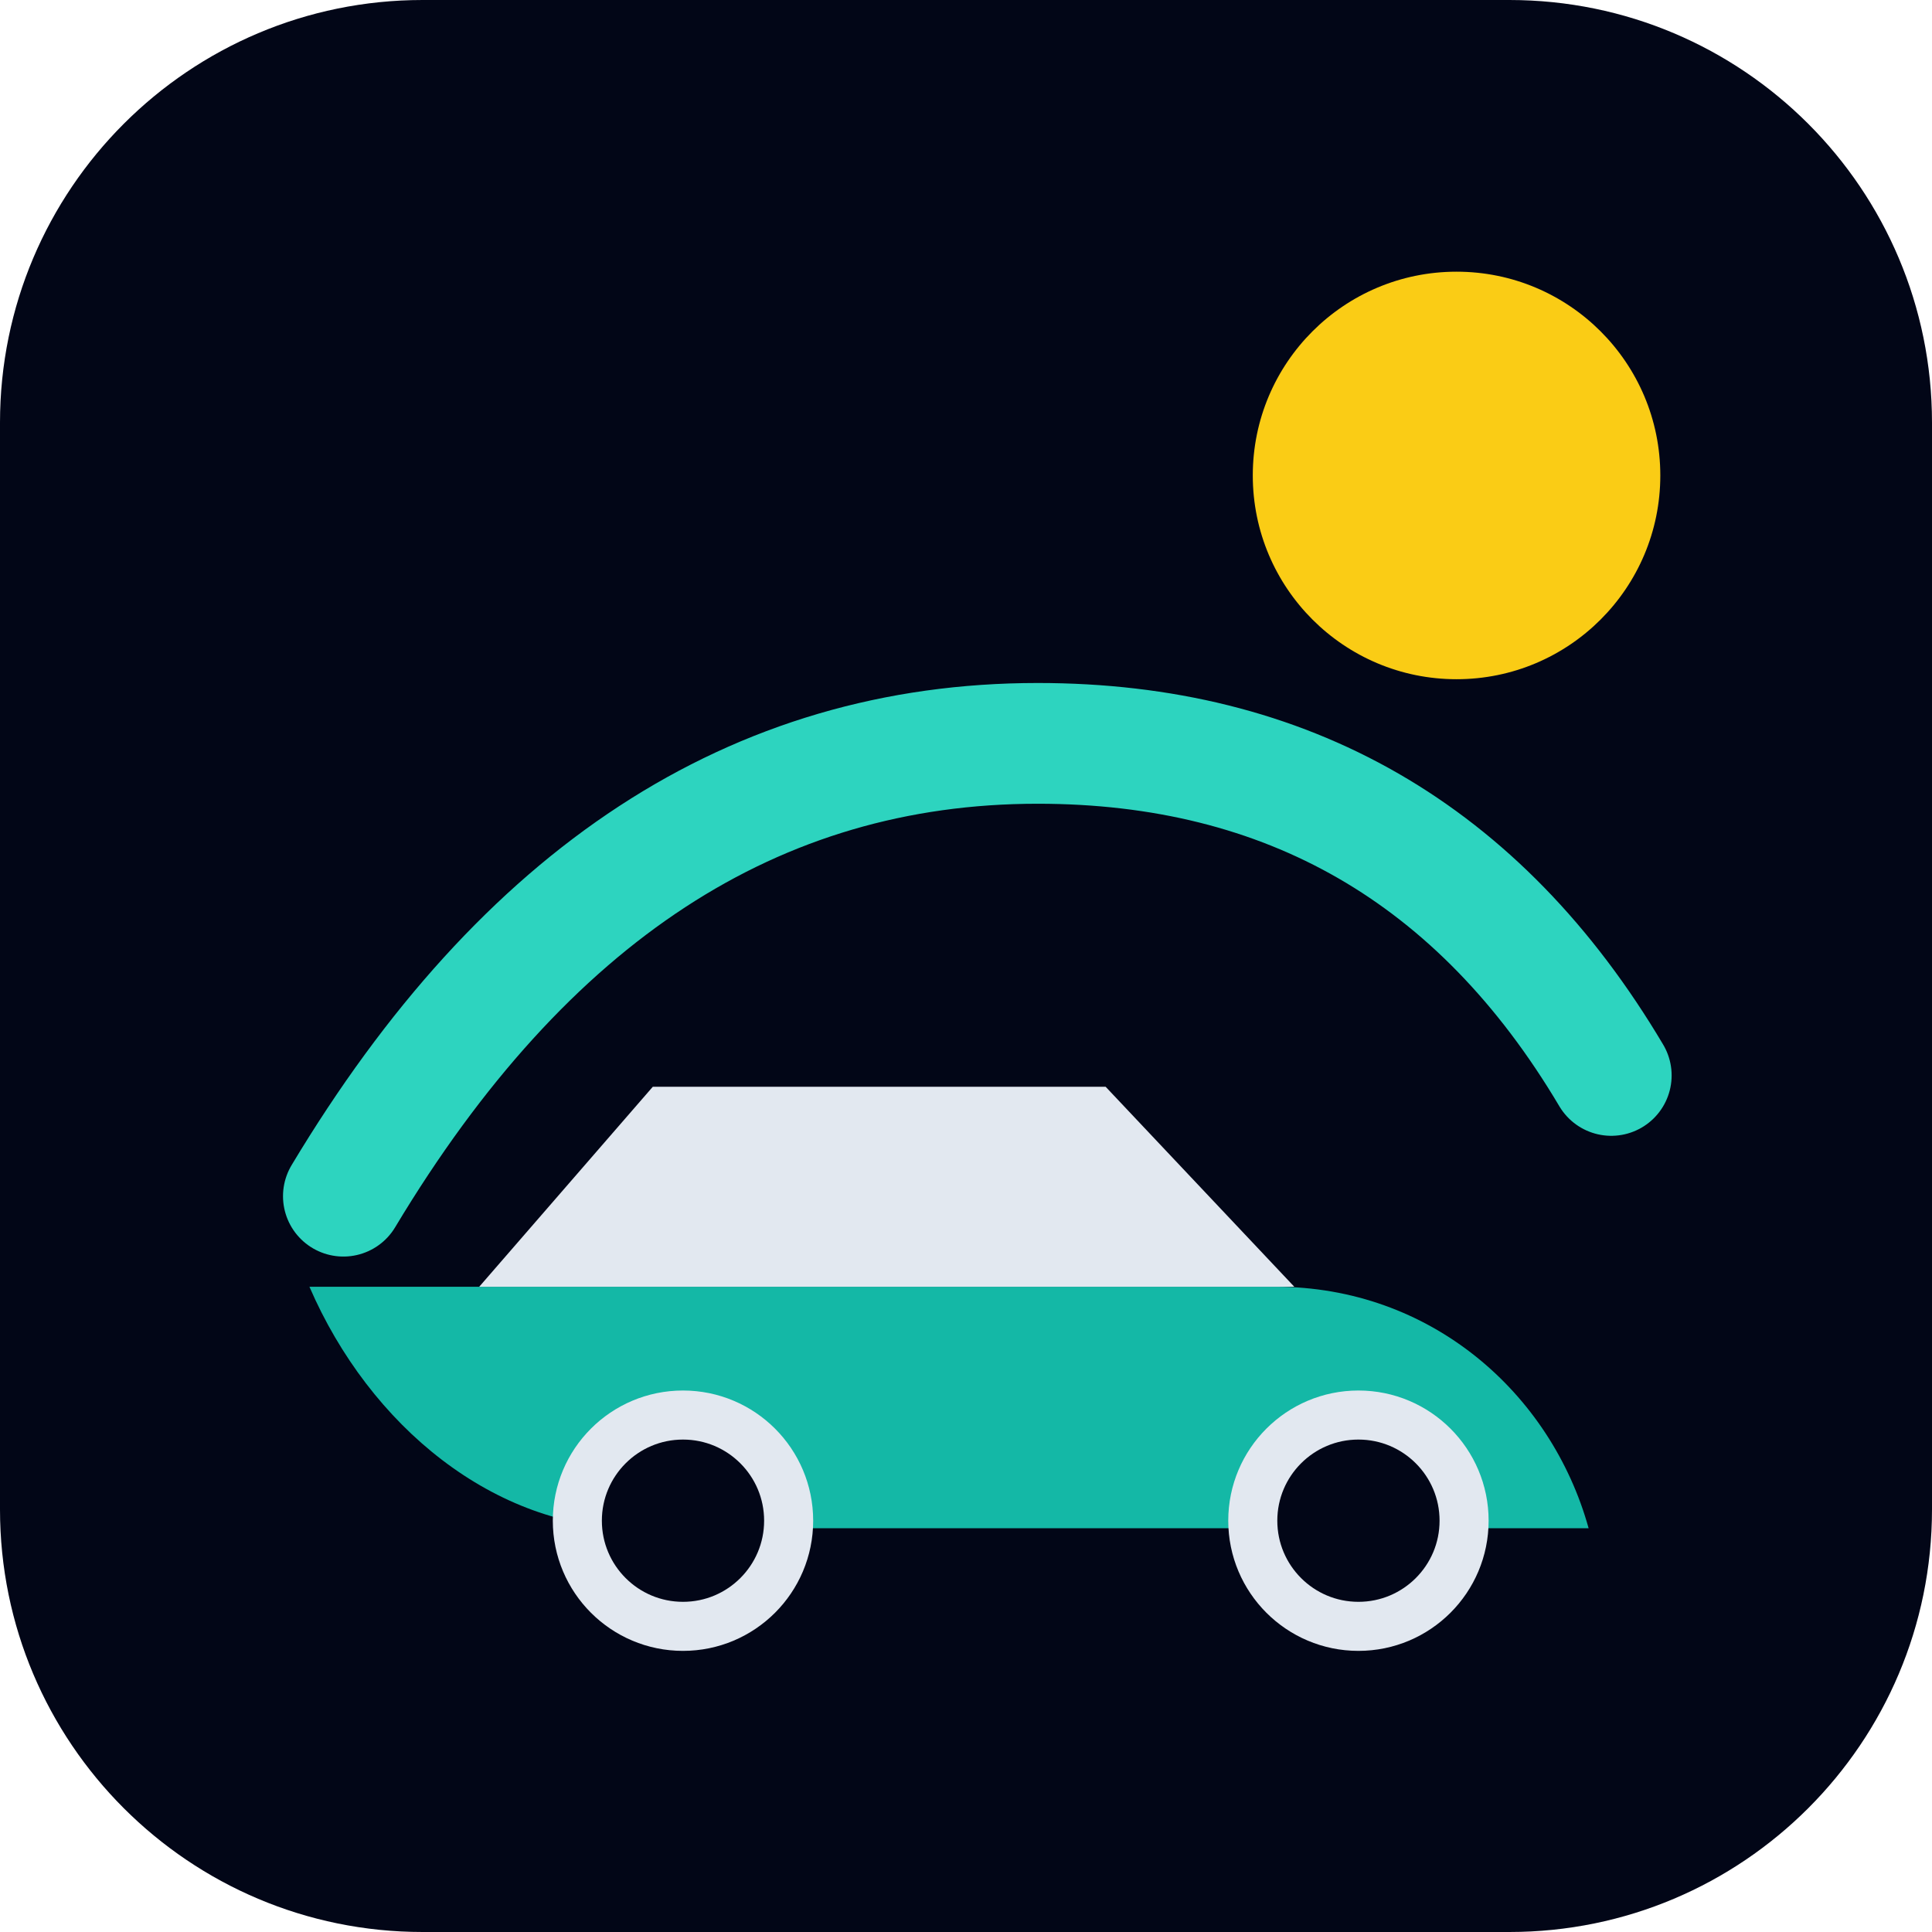
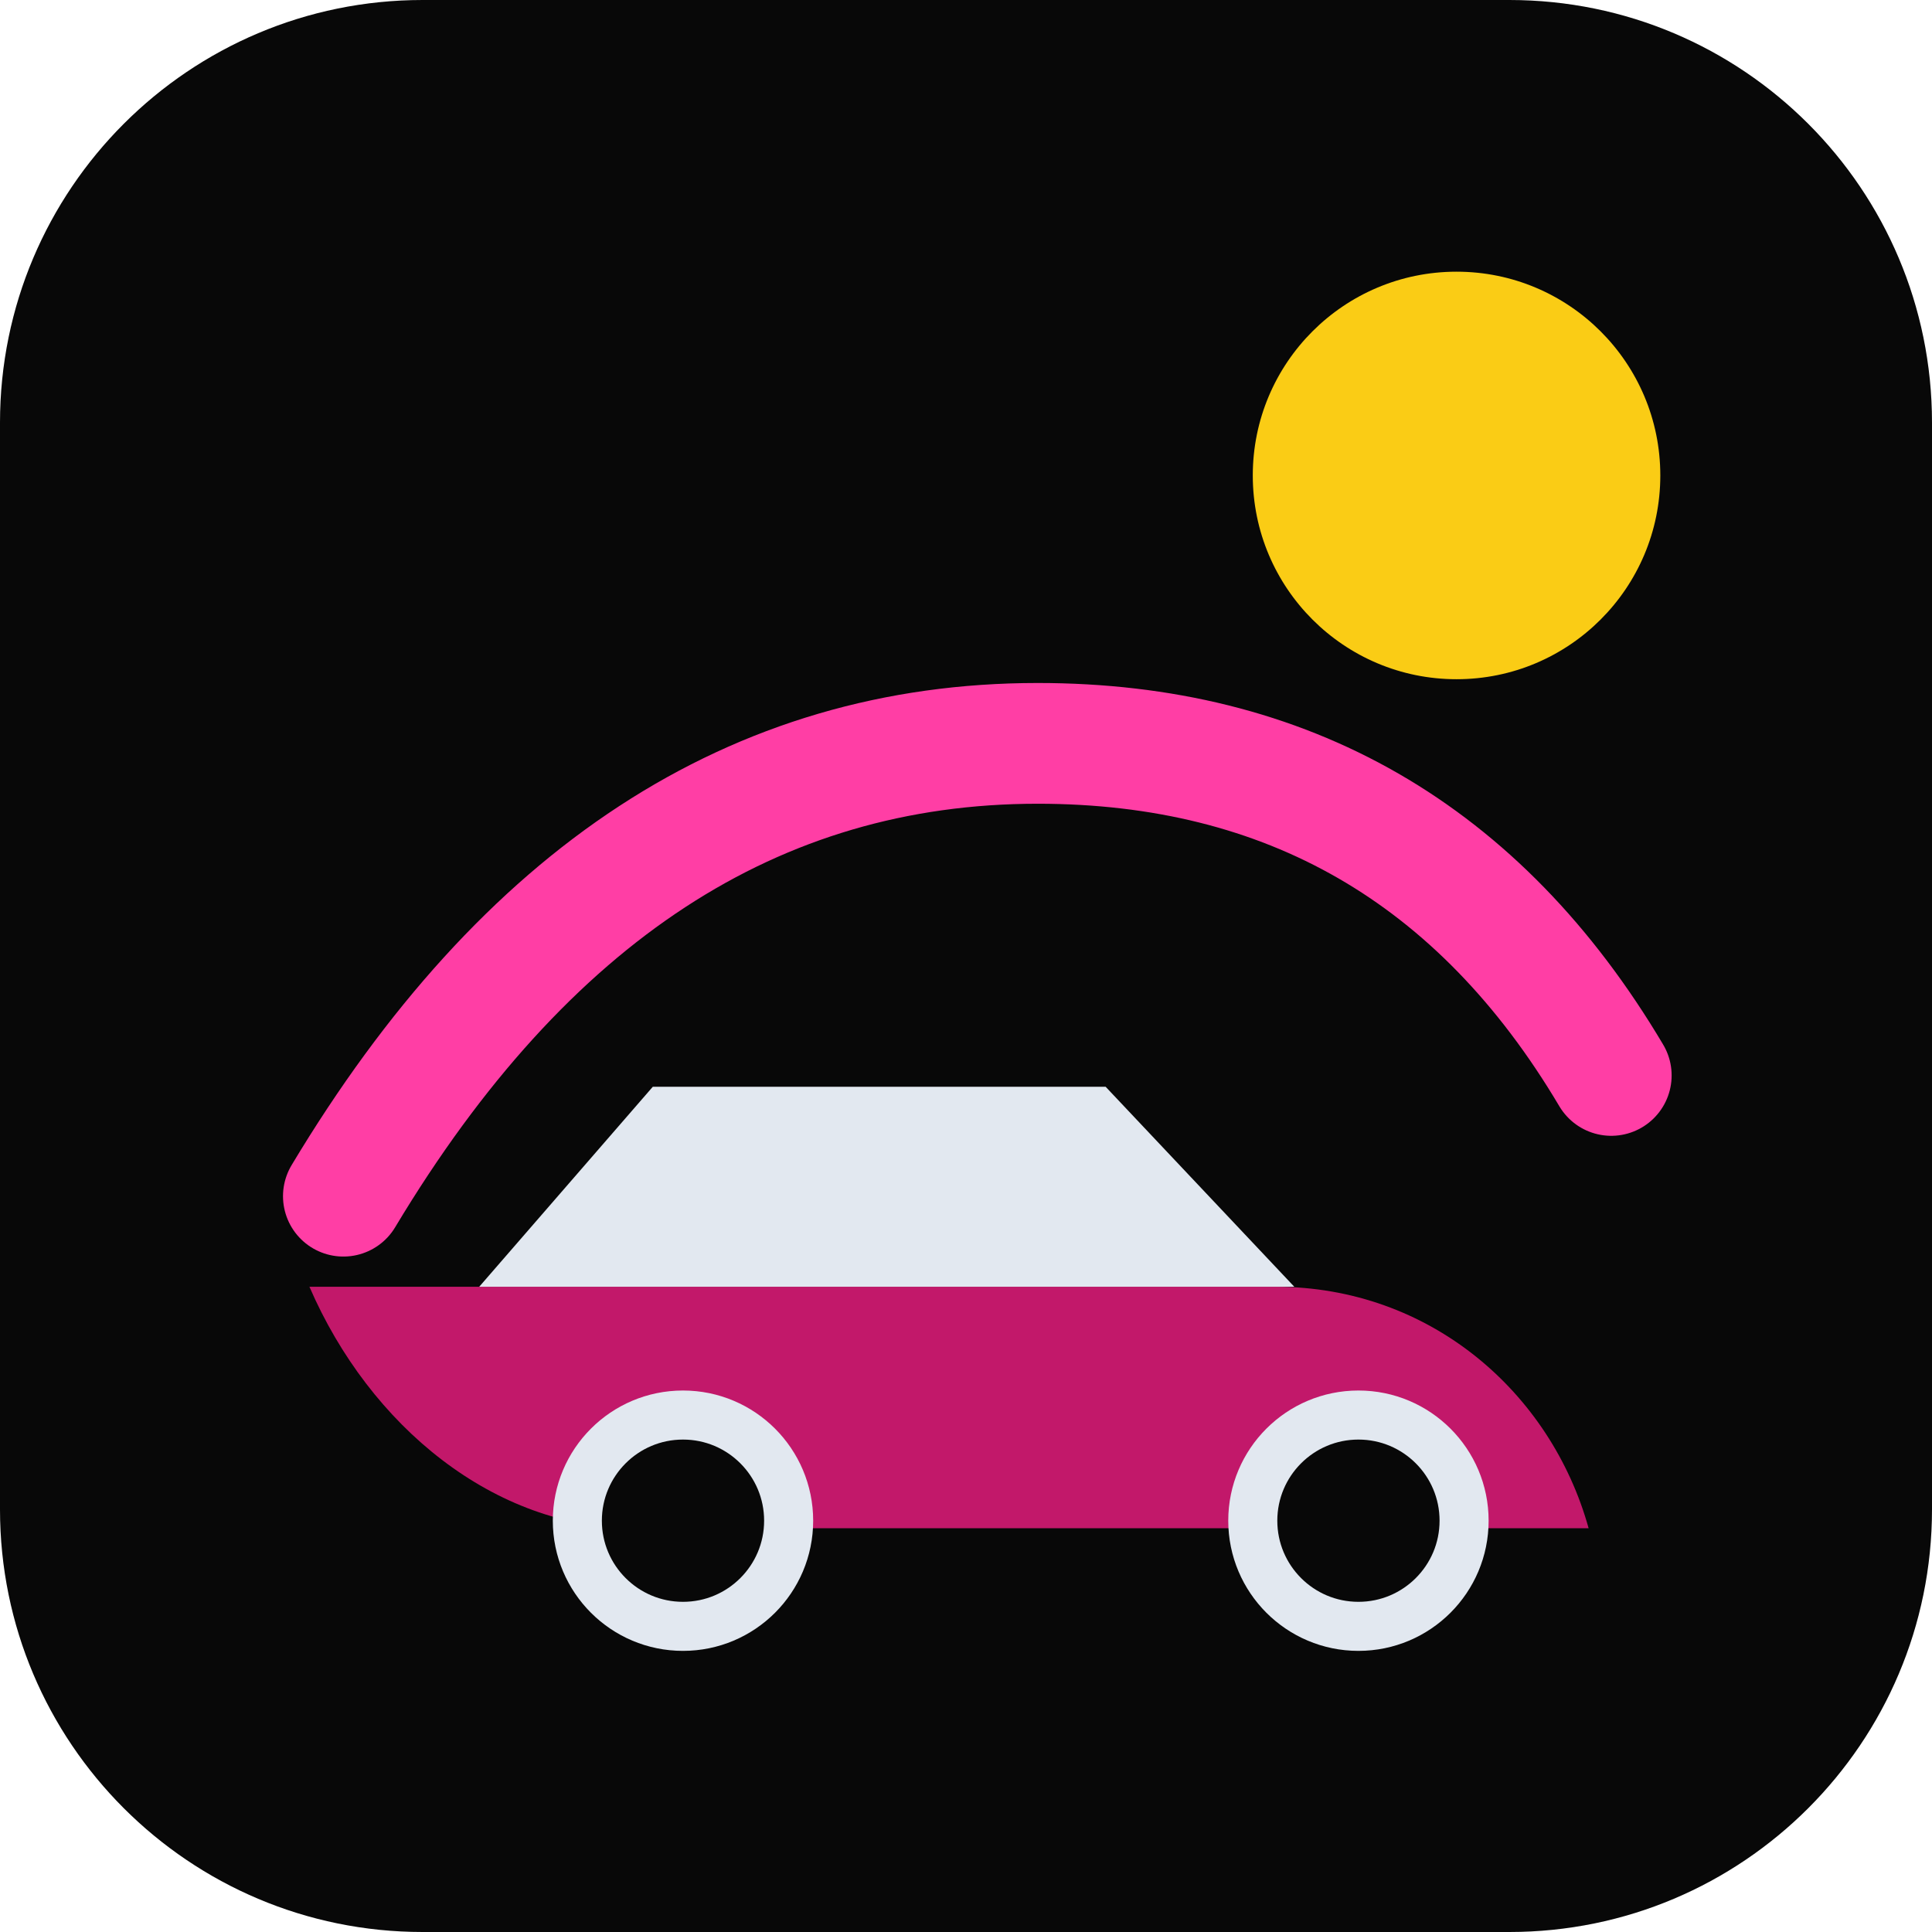
<svg xmlns="http://www.w3.org/2000/svg" width="512" height="512" viewBox="0 0 512 512" role="img" aria-label="Solar Race app icon">
-   <rect width="512" height="512" rx="112" fill="#020617" />
+   <rect width="512" height="512" rx="112" fill="#080808" />
  <circle cx="386" cy="126" r="54" fill="#facc15" />
-   <path d="M91 317c48-80 109-120 184-120 66 0 117 29 152 88" fill="none" stroke="#2dd4bf" stroke-width="32" stroke-linecap="round" />
-   <path d="M82 341h256c41 0 73 28 83 64H168c-37 0-70-27-86-64Z" fill="#14b8a6" />
+   <path d="M91 317c48-80 109-120 184-120 66 0 117 29 152 88" fill="none" stroke="#ff3ea5" stroke-width="32" stroke-linecap="round" />
+   <path d="M82 341h256c41 0 73 28 83 64H168c-37 0-70-27-86-64Z" fill="#c2186a" />
  <path d="M173 288h120l50 53H127l46-53Z" fill="#e2e8f0" />
-   <circle cx="181" cy="403" r="28" fill="#020617" stroke="#e2e8f0" stroke-width="13" />
-   <circle cx="360" cy="403" r="28" fill="#020617" stroke="#e2e8f0" stroke-width="13" />
+   <circle cx="181" cy="403" r="28" fill="#080808" stroke="#e2e8f0" stroke-width="13" />
+   <circle cx="360" cy="403" r="28" fill="#080808" stroke="#e2e8f0" stroke-width="13" />
</svg>
